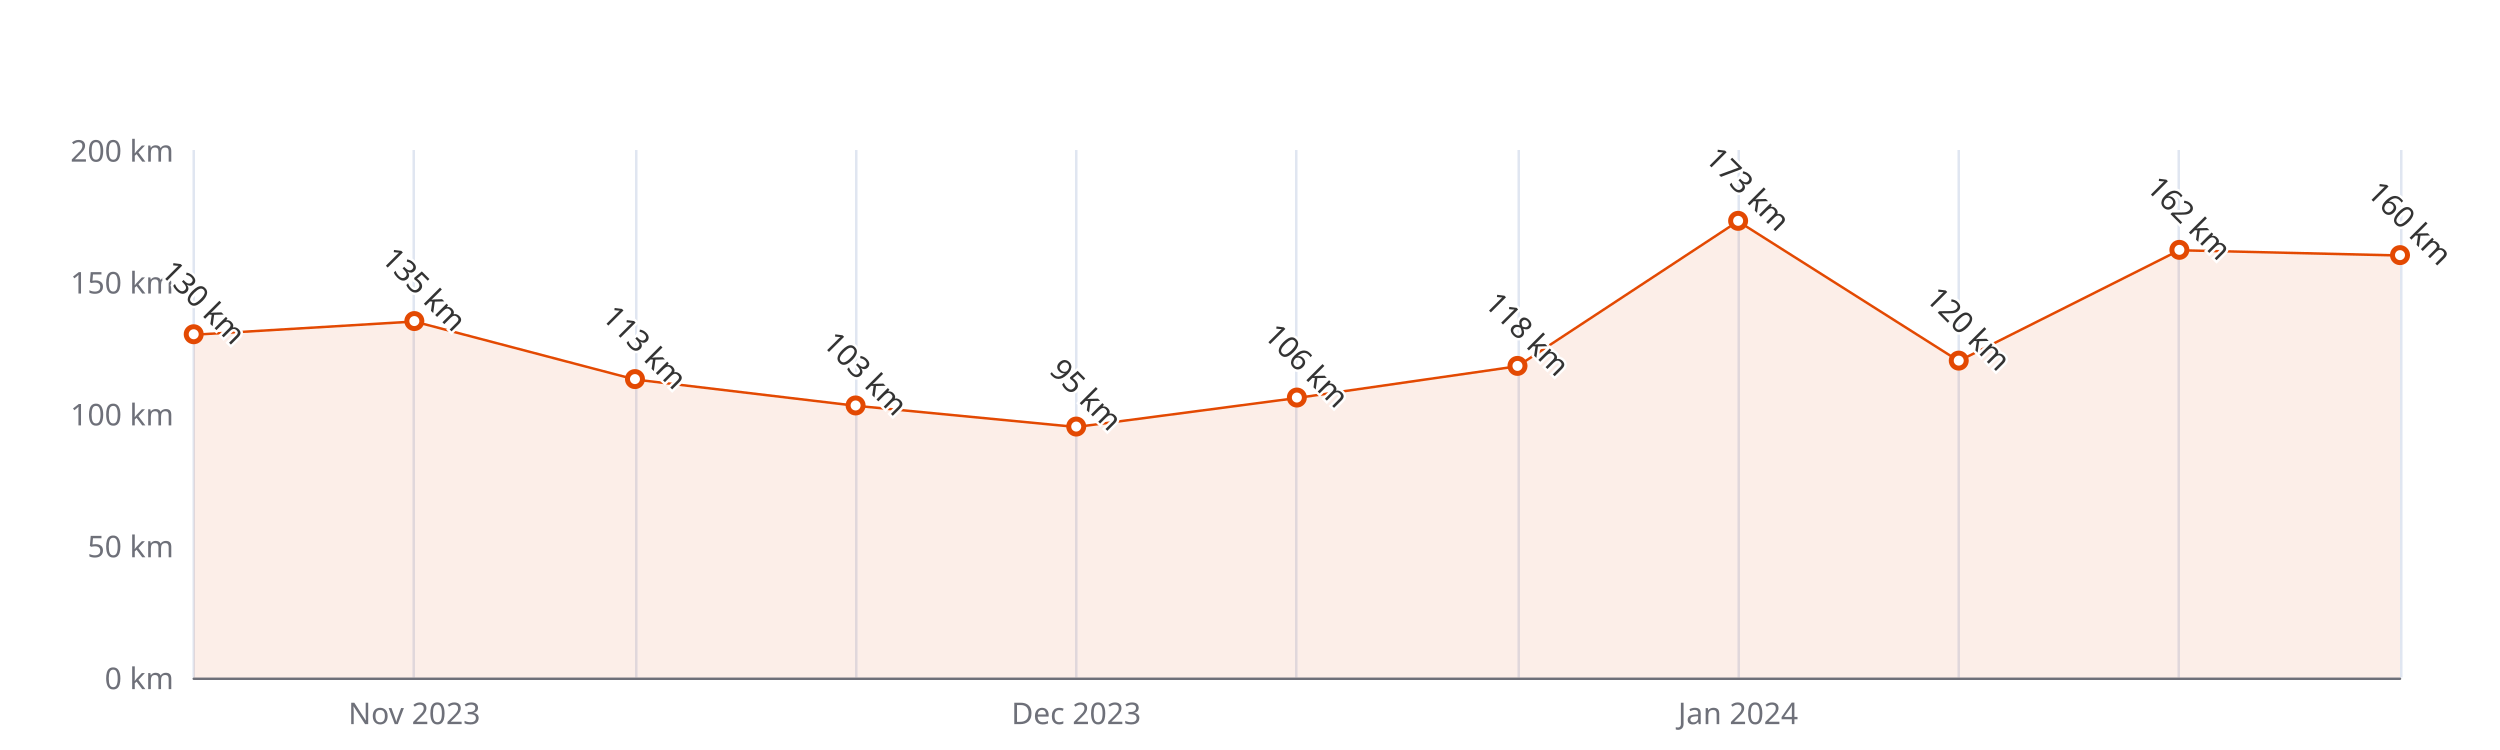
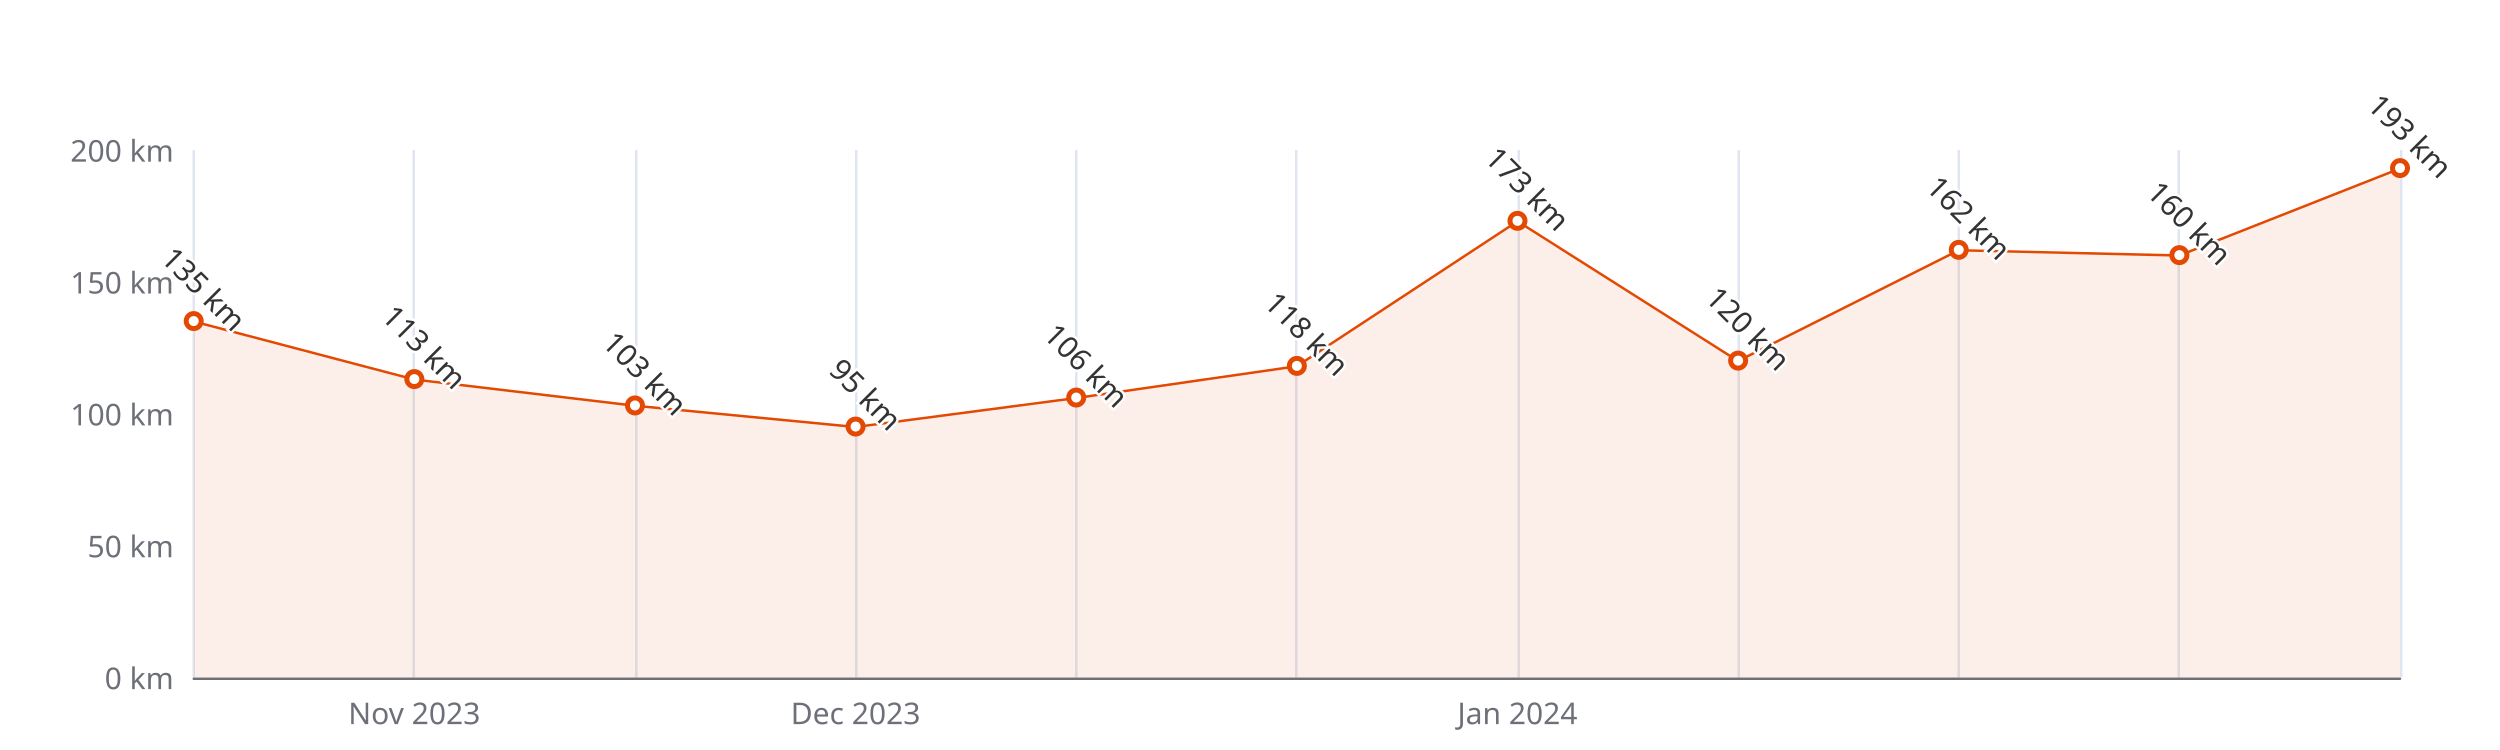
<svg xmlns="http://www.w3.org/2000/svg" width="1000" height="300" version="1.1" baseProfile="full" viewBox="0 0 1000 300">
  <rect width="1000" height="300" x="0" y="0" id="0" fill="#ffffff" />
  <path d="M77.5 60L77.5 271" fill="none" stroke="#E0E6F1" />
  <path d="M165.5 60L165.5 271" fill="none" stroke="#E0E6F1" />
  <path d="M254.5 60L254.5 271" fill="none" stroke="#E0E6F1" />
  <path d="M342.5 60L342.5 271" fill="none" stroke="#E0E6F1" />
  <path d="M430.5 60L430.5 271" fill="none" stroke="#E0E6F1" />
  <path d="M518.5 60L518.5 271" fill="none" stroke="#E0E6F1" />
  <path d="M607.5 60L607.5 271" fill="none" stroke="#E0E6F1" />
  <path d="M695.5 60L695.5 271" fill="none" stroke="#E0E6F1" />
  <path d="M783.5 60L783.5 271" fill="none" stroke="#E0E6F1" />
  <path d="M871.5 60L871.5 271" fill="none" stroke="#E0E6F1" />
  <path d="M960.5 60L960.5 271" fill="none" stroke="#E0E6F1" />
  <path d="M77.5 271.5L960 271.5" fill="none" stroke="#6E7079" stroke-linecap="round" />
  <text dominant-baseline="central" text-anchor="end" style="font-size:12px;font-family:sans-serif;" xml:space="preserve" transform="translate(69.48 271)" fill="#6E7079">0 km</text>
  <text dominant-baseline="central" text-anchor="end" style="font-size:12px;font-family:sans-serif;" xml:space="preserve" transform="translate(69.48 218.25)" fill="#6E7079">50 km</text>
  <text dominant-baseline="central" text-anchor="end" style="font-size:12px;font-family:sans-serif;" xml:space="preserve" transform="translate(69.48 165.5)" fill="#6E7079">100 km</text>
  <text dominant-baseline="central" text-anchor="end" style="font-size:12px;font-family:sans-serif;" xml:space="preserve" transform="translate(69.48 112.75)" fill="#6E7079">150 km</text>
  <text dominant-baseline="central" text-anchor="end" style="font-size:12px;font-family:sans-serif;" xml:space="preserve" transform="translate(69.48 60)" fill="#6E7079">200 km</text>
  <text dominant-baseline="central" text-anchor="middle" style="font-size:12px;font-family:sans-serif;" xml:space="preserve" y="6" transform="translate(165.732 279)" fill="#6E7079">Nov 2023</text>
-   <text dominant-baseline="central" text-anchor="middle" style="font-size:12px;font-family:sans-serif;" xml:space="preserve" y="6" transform="translate(430.488 279)" fill="#6E7079">Dec 2023</text>
-   <text dominant-baseline="central" text-anchor="middle" style="font-size:12px;font-family:sans-serif;" xml:space="preserve" y="6" transform="translate(695.244 279)" fill="#6E7079">Jan 2024</text>
+   <text dominant-baseline="central" text-anchor="middle" style="font-size:12px;font-family:sans-serif;" xml:space="preserve" y="6" transform="translate(342.236 279)" fill="#6E7079">Dec 2023</text>
+   <text dominant-baseline="central" text-anchor="middle" style="font-size:12px;font-family:sans-serif;" xml:space="preserve" y="6" transform="translate(606.992 279)" fill="#6E7079">Jan 2024</text>
  <g clip-path="url(#zr5-c0)">
-     <path d="M77.5 133.9L165.7 128.6L254 151.8L342.2 162.3L430.5 170.8L518.7 159.2L607 146.5L695.2 88.5L783.5 144.4L871.7 100.1L960 102.2L960 271L871.7 271L783.5 271L695.2 271L607 271L518.7 271L430.5 271L342.2 271L254 271L165.7 271L77.5 271Z" fill="rgb(227,73,2)" fill-opacity="0.09" />
-     <path d="M77.5 133.9L165.7 128.6L254 151.8L342.2 162.3L430.5 170.8L518.7 159.2L607 146.5L695.2 88.5L783.5 144.4L871.7 100.1L960 102.2" fill="none" stroke="#E34902" stroke-linejoin="bevel" />
+     <path d="M77.5 128.6L165.7 151.8L254 162.3L342.2 170.8L430.5 159.2L518.7 146.5L607 88.5L695.2 144.4L783.5 100.1L871.7 102.2L960 67.4L960 271L871.7 271L783.5 271L695.2 271L607 271L518.7 271L430.5 271L342.2 271L254 271L165.7 271L77.5 271Z" fill="rgb(227,73,2)" fill-opacity="0.09" />
+     <path d="M77.5 128.6L165.7 151.8L254 162.3L342.2 170.8L430.5 159.2L518.7 146.5L607 88.5L695.2 144.4L783.5 100.1L871.7 102.2L960 67.4" fill="none" stroke="#E34902" stroke-linejoin="bevel" />
  </g>
-   <path d="M1 0A1 1 0 1 1 1 -0.1A1 1 0 0 1 1 0" transform="matrix(3,0,0,3,77.48,133.85)" fill="#fff" stroke="#E34902" stroke-width="0.667" />
-   <path d="M1 0A1 1 0 1 1 1 -0.1A1 1 0 0 1 1 0" transform="matrix(3,0,0,3,165.732,128.575)" fill="#fff" stroke="#E34902" stroke-width="0.667" />
-   <path d="M1 0A1 1 0 1 1 1 -0.1A1 1 0 0 1 1 0" transform="matrix(3,0,0,3,253.984,151.785)" fill="#fff" stroke="#E34902" stroke-width="0.667" />
-   <path d="M1 0A1 1 0 1 1 1 -0.1A1 1 0 0 1 1 0" transform="matrix(3,0,0,3,342.236,162.335)" fill="#fff" stroke="#E34902" stroke-width="0.667" />
-   <path d="M1 0A1 1 0 1 1 1 -0.1A1 1 0 0 1 1 0" transform="matrix(3,0,0,3,430.488,170.775)" fill="#fff" stroke="#E34902" stroke-width="0.667" />
-   <path d="M1 0A1 1 0 1 1 1 -0.1A1 1 0 0 1 1 0" transform="matrix(3,0,0,3,518.74,159.17)" fill="#fff" stroke="#E34902" stroke-width="0.667" />
-   <path d="M1 0A1 1 0 1 1 1 -0.1A1 1 0 0 1 1 0" transform="matrix(3,0,0,3,606.992,146.51)" fill="#fff" stroke="#E34902" stroke-width="0.667" />
-   <path d="M1 0A1 1 0 1 1 1 -0.1A1 1 0 0 1 1 0" transform="matrix(3,0,0,3,695.244,88.485)" fill="#fff" stroke="#E34902" stroke-width="0.667" />
-   <path d="M1 0A1 1 0 1 1 1 -0.1A1 1 0 0 1 1 0" transform="matrix(3,0,0,3,783.496,144.4)" fill="#fff" stroke="#E34902" stroke-width="0.667" />
-   <path d="M1 0A1 1 0 1 1 1 -0.1A1 1 0 0 1 1 0" transform="matrix(3,0,0,3,871.748,100.09)" fill="#fff" stroke="#E34902" stroke-width="0.667" />
-   <path d="M1 0A1 1 0 1 1 1 -0.1A1 1 0 0 1 1 0" transform="matrix(3,0,0,3,960,102.2)" fill="#fff" stroke="#E34902" stroke-width="0.667" />
-   <text dominant-baseline="central" text-anchor="middle" style="font-size:12px;font-family:sans-serif;" xml:space="preserve" y="-6" transform="matrix(0.707,0.707,-0.707,0.707,77.48,124.85)" fill="#333" stroke="rgb(255,255,255)" stroke-width="2" paint-order="stroke" stroke-miterlimit="2">130 km</text>
-   <text dominant-baseline="central" text-anchor="middle" style="font-size:12px;font-family:sans-serif;" xml:space="preserve" y="-6" transform="matrix(0.707,0.707,-0.707,0.707,165.732,119.575)" fill="#333" stroke="rgb(255,255,255)" stroke-width="2" paint-order="stroke" stroke-miterlimit="2">135 km</text>
-   <text dominant-baseline="central" text-anchor="middle" style="font-size:12px;font-family:sans-serif;" xml:space="preserve" y="-6" transform="matrix(0.707,0.707,-0.707,0.707,253.984,142.785)" fill="#333" stroke="rgb(255,255,255)" stroke-width="2" paint-order="stroke" stroke-miterlimit="2">113 km</text>
-   <text dominant-baseline="central" text-anchor="middle" style="font-size:12px;font-family:sans-serif;" xml:space="preserve" y="-6" transform="matrix(0.707,0.707,-0.707,0.707,342.236,153.335)" fill="#333" stroke="rgb(255,255,255)" stroke-width="2" paint-order="stroke" stroke-miterlimit="2">103 km</text>
-   <text dominant-baseline="central" text-anchor="middle" style="font-size:12px;font-family:sans-serif;" xml:space="preserve" y="-6" transform="matrix(0.707,0.707,-0.707,0.707,430.488,161.775)" fill="#333" stroke="rgb(255,255,255)" stroke-width="2" paint-order="stroke" stroke-miterlimit="2">95 km</text>
-   <text dominant-baseline="central" text-anchor="middle" style="font-size:12px;font-family:sans-serif;" xml:space="preserve" y="-6" transform="matrix(0.707,0.707,-0.707,0.707,518.74,150.17)" fill="#333" stroke="rgb(255,255,255)" stroke-width="2" paint-order="stroke" stroke-miterlimit="2">106 km</text>
-   <text dominant-baseline="central" text-anchor="middle" style="font-size:12px;font-family:sans-serif;" xml:space="preserve" y="-6" transform="matrix(0.707,0.707,-0.707,0.707,606.992,137.51)" fill="#333" stroke="rgb(255,255,255)" stroke-width="2" paint-order="stroke" stroke-miterlimit="2">118 km</text>
-   <text dominant-baseline="central" text-anchor="middle" style="font-size:12px;font-family:sans-serif;" xml:space="preserve" y="-6" transform="matrix(0.707,0.707,-0.707,0.707,695.244,79.485)" fill="#333" stroke="rgb(255,255,255)" stroke-width="2" paint-order="stroke" stroke-miterlimit="2">173 km</text>
-   <text dominant-baseline="central" text-anchor="middle" style="font-size:12px;font-family:sans-serif;" xml:space="preserve" y="-6" transform="matrix(0.707,0.707,-0.707,0.707,783.496,135.4)" fill="#333" stroke="rgb(255,255,255)" stroke-width="2" paint-order="stroke" stroke-miterlimit="2">120 km</text>
-   <text dominant-baseline="central" text-anchor="middle" style="font-size:12px;font-family:sans-serif;" xml:space="preserve" y="-6" transform="matrix(0.707,0.707,-0.707,0.707,871.748,91.09)" fill="#333" stroke="rgb(255,255,255)" stroke-width="2" paint-order="stroke" stroke-miterlimit="2">162 km</text>
-   <text dominant-baseline="central" text-anchor="middle" style="font-size:12px;font-family:sans-serif;" xml:space="preserve" y="-6" transform="matrix(0.707,0.707,-0.707,0.707,960,93.2)" fill="#333" stroke="rgb(255,255,255)" stroke-width="2" paint-order="stroke" stroke-miterlimit="2">160 km</text>
+   <path d="M1 0A1 1 0 1 1 1 -0.1A1 1 0 0 1 1 0" transform="matrix(3,0,0,3,77.48,128.575)" fill="#fff" stroke="#E34902" stroke-width="0.667" />
+   <path d="M1 0A1 1 0 1 1 1 -0.1A1 1 0 0 1 1 0" transform="matrix(3,0,0,3,165.732,151.785)" fill="#fff" stroke="#E34902" stroke-width="0.667" />
+   <path d="M1 0A1 1 0 1 1 1 -0.1A1 1 0 0 1 1 0" transform="matrix(3,0,0,3,253.984,162.335)" fill="#fff" stroke="#E34902" stroke-width="0.667" />
+   <path d="M1 0A1 1 0 1 1 1 -0.1A1 1 0 0 1 1 0" transform="matrix(3,0,0,3,342.236,170.775)" fill="#fff" stroke="#E34902" stroke-width="0.667" />
+   <path d="M1 0A1 1 0 1 1 1 -0.1A1 1 0 0 1 1 0" transform="matrix(3,0,0,3,430.488,159.17)" fill="#fff" stroke="#E34902" stroke-width="0.667" />
+   <path d="M1 0A1 1 0 1 1 1 -0.1A1 1 0 0 1 1 0" transform="matrix(3,0,0,3,518.74,146.51)" fill="#fff" stroke="#E34902" stroke-width="0.667" />
+   <path d="M1 0A1 1 0 1 1 1 -0.1A1 1 0 0 1 1 0" transform="matrix(3,0,0,3,606.992,88.485)" fill="#fff" stroke="#E34902" stroke-width="0.667" />
+   <path d="M1 0A1 1 0 1 1 1 -0.1A1 1 0 0 1 1 0" transform="matrix(3,0,0,3,695.244,144.4)" fill="#fff" stroke="#E34902" stroke-width="0.667" />
+   <path d="M1 0A1 1 0 1 1 1 -0.1A1 1 0 0 1 1 0" transform="matrix(3,0,0,3,783.496,100.09)" fill="#fff" stroke="#E34902" stroke-width="0.667" />
+   <path d="M1 0A1 1 0 1 1 1 -0.1A1 1 0 0 1 1 0" transform="matrix(3,0,0,3,871.748,102.2)" fill="#fff" stroke="#E34902" stroke-width="0.667" />
+   <path d="M1 0A1 1 0 1 1 1 -0.1A1 1 0 0 1 1 0" transform="matrix(3,0,0,3,960,67.385)" fill="#fff" stroke="#E34902" stroke-width="0.667" />
+   <text dominant-baseline="central" text-anchor="middle" style="font-size:12px;font-family:sans-serif;" xml:space="preserve" y="-6" transform="matrix(0.707,0.707,-0.707,0.707,77.48,119.575)" fill="#333" stroke="rgb(255,255,255)" stroke-width="2" paint-order="stroke" stroke-miterlimit="2">135 km</text>
+   <text dominant-baseline="central" text-anchor="middle" style="font-size:12px;font-family:sans-serif;" xml:space="preserve" y="-6" transform="matrix(0.707,0.707,-0.707,0.707,165.732,142.785)" fill="#333" stroke="rgb(255,255,255)" stroke-width="2" paint-order="stroke" stroke-miterlimit="2">113 km</text>
+   <text dominant-baseline="central" text-anchor="middle" style="font-size:12px;font-family:sans-serif;" xml:space="preserve" y="-6" transform="matrix(0.707,0.707,-0.707,0.707,253.984,153.335)" fill="#333" stroke="rgb(255,255,255)" stroke-width="2" paint-order="stroke" stroke-miterlimit="2">103 km</text>
+   <text dominant-baseline="central" text-anchor="middle" style="font-size:12px;font-family:sans-serif;" xml:space="preserve" y="-6" transform="matrix(0.707,0.707,-0.707,0.707,342.236,161.775)" fill="#333" stroke="rgb(255,255,255)" stroke-width="2" paint-order="stroke" stroke-miterlimit="2">95 km</text>
+   <text dominant-baseline="central" text-anchor="middle" style="font-size:12px;font-family:sans-serif;" xml:space="preserve" y="-6" transform="matrix(0.707,0.707,-0.707,0.707,430.488,150.17)" fill="#333" stroke="rgb(255,255,255)" stroke-width="2" paint-order="stroke" stroke-miterlimit="2">106 km</text>
+   <text dominant-baseline="central" text-anchor="middle" style="font-size:12px;font-family:sans-serif;" xml:space="preserve" y="-6" transform="matrix(0.707,0.707,-0.707,0.707,518.74,137.51)" fill="#333" stroke="rgb(255,255,255)" stroke-width="2" paint-order="stroke" stroke-miterlimit="2">118 km</text>
+   <text dominant-baseline="central" text-anchor="middle" style="font-size:12px;font-family:sans-serif;" xml:space="preserve" y="-6" transform="matrix(0.707,0.707,-0.707,0.707,606.992,79.485)" fill="#333" stroke="rgb(255,255,255)" stroke-width="2" paint-order="stroke" stroke-miterlimit="2">173 km</text>
+   <text dominant-baseline="central" text-anchor="middle" style="font-size:12px;font-family:sans-serif;" xml:space="preserve" y="-6" transform="matrix(0.707,0.707,-0.707,0.707,695.244,135.4)" fill="#333" stroke="rgb(255,255,255)" stroke-width="2" paint-order="stroke" stroke-miterlimit="2">120 km</text>
+   <text dominant-baseline="central" text-anchor="middle" style="font-size:12px;font-family:sans-serif;" xml:space="preserve" y="-6" transform="matrix(0.707,0.707,-0.707,0.707,783.496,91.09)" fill="#333" stroke="rgb(255,255,255)" stroke-width="2" paint-order="stroke" stroke-miterlimit="2">162 km</text>
+   <text dominant-baseline="central" text-anchor="middle" style="font-size:12px;font-family:sans-serif;" xml:space="preserve" y="-6" transform="matrix(0.707,0.707,-0.707,0.707,871.748,93.2)" fill="#333" stroke="rgb(255,255,255)" stroke-width="2" paint-order="stroke" stroke-miterlimit="2">160 km</text>
+   <text dominant-baseline="central" text-anchor="middle" style="font-size:12px;font-family:sans-serif;" xml:space="preserve" y="-6" transform="matrix(0.707,0.707,-0.707,0.707,960,58.385)" fill="#333" stroke="rgb(255,255,255)" stroke-width="2" paint-order="stroke" stroke-miterlimit="2">193 km</text>
  <defs>
    <clipPath id="zr5-c0">
      <path d="M76 59.5l884 0l0 212l-884 0Z" fill="#000" />
    </clipPath>
  </defs>
</svg>
